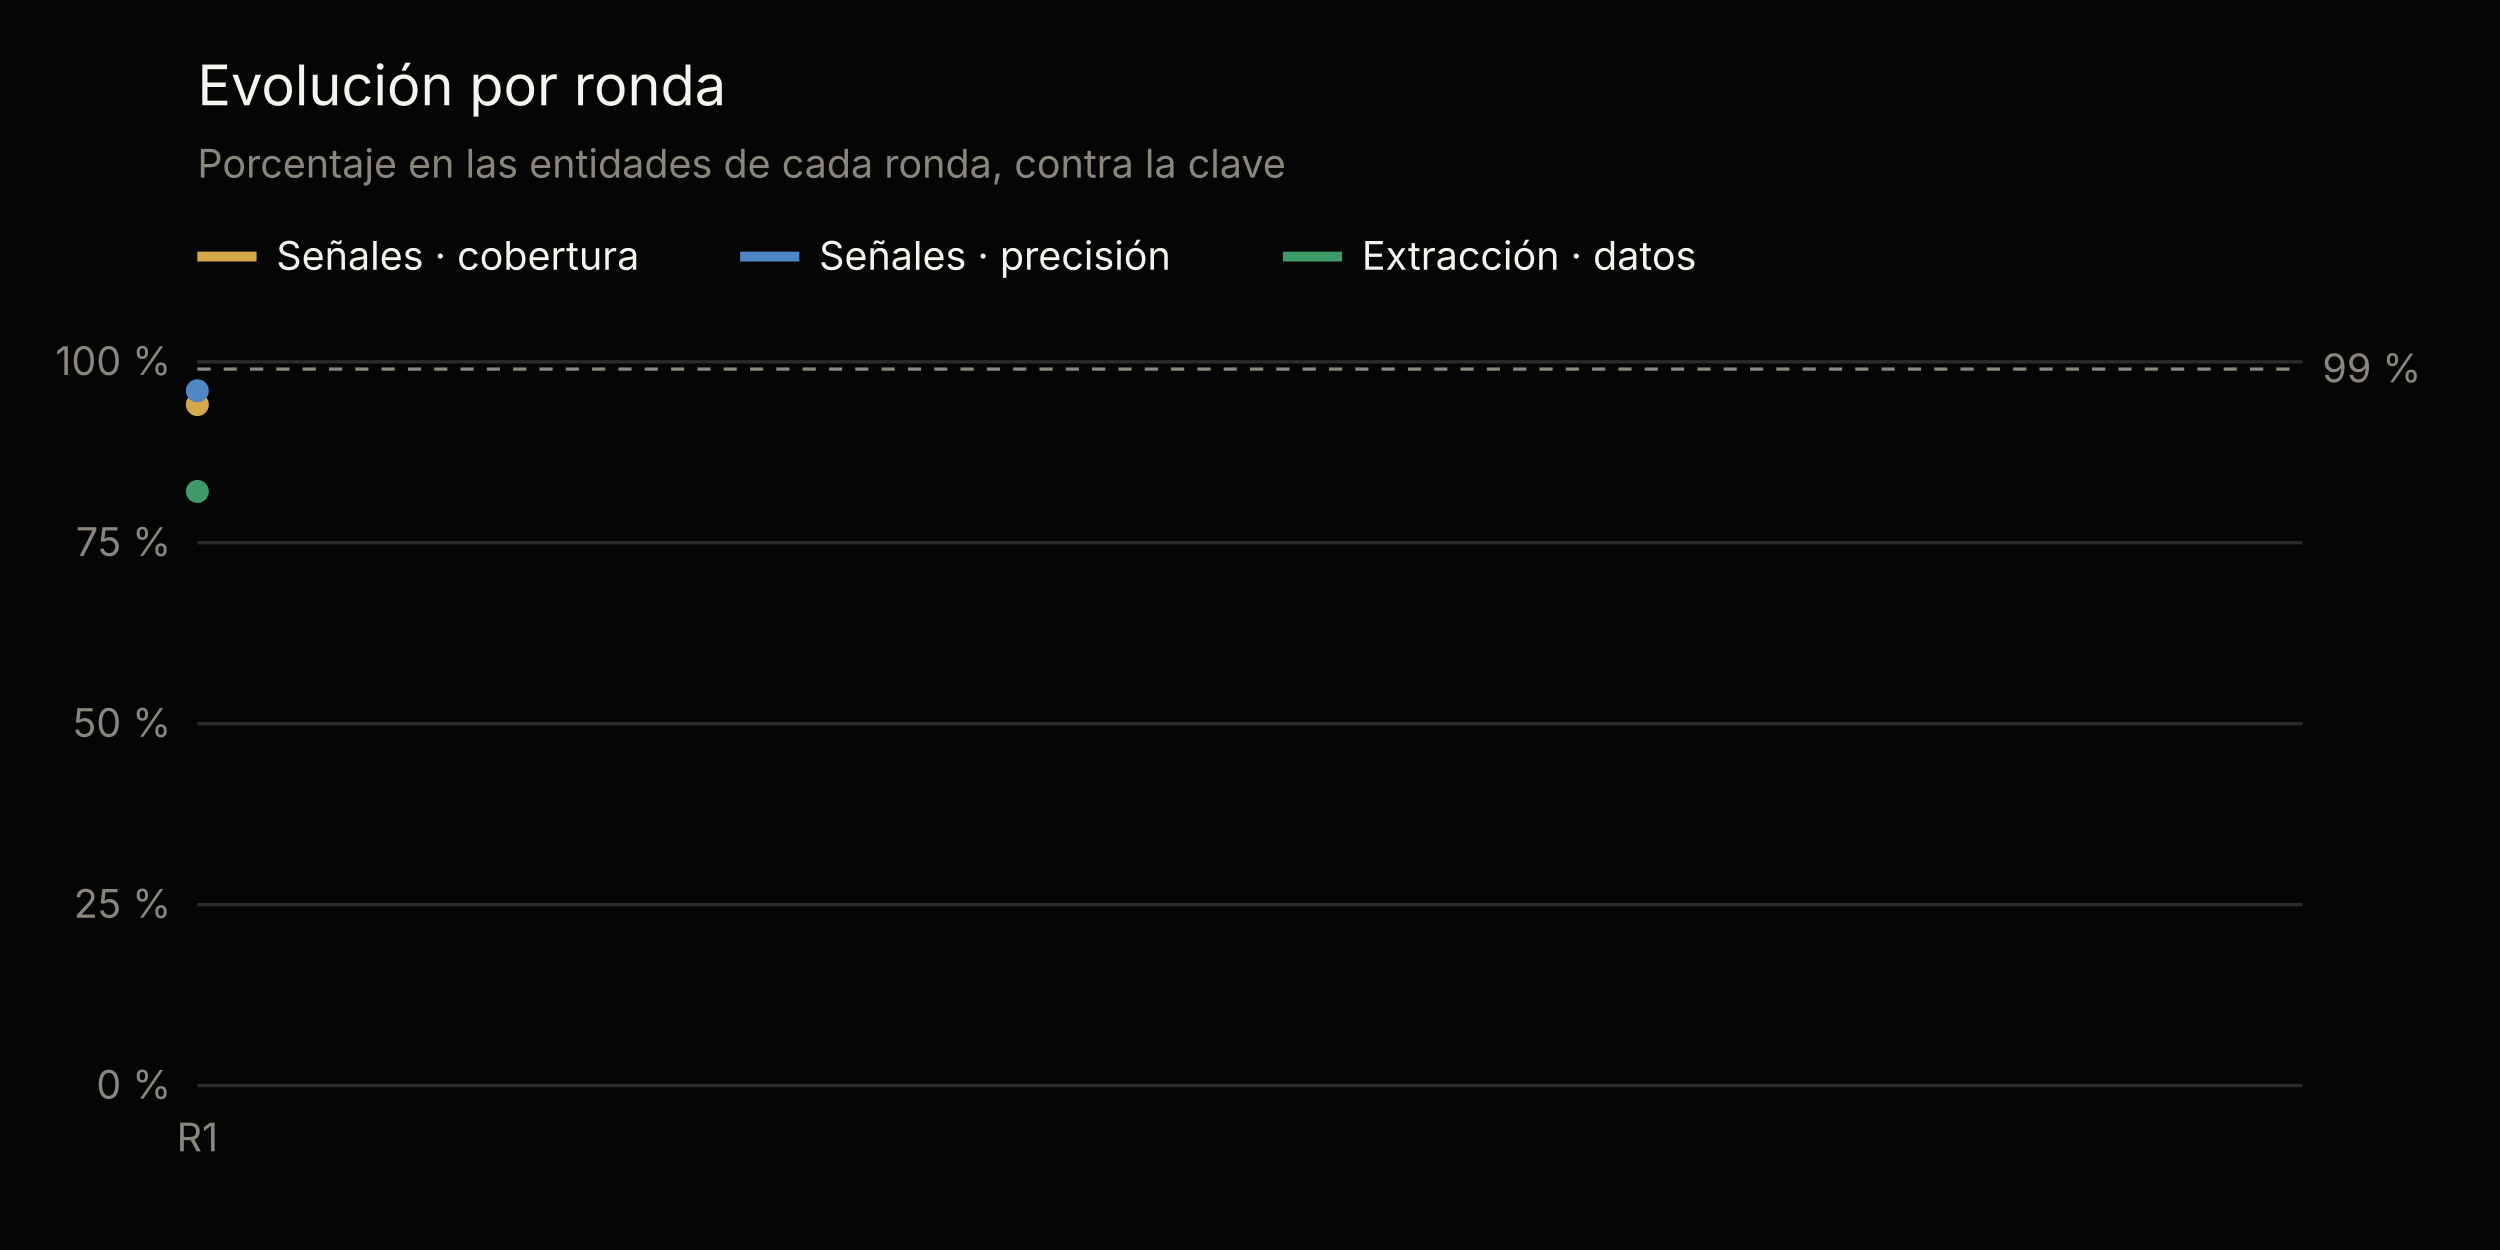
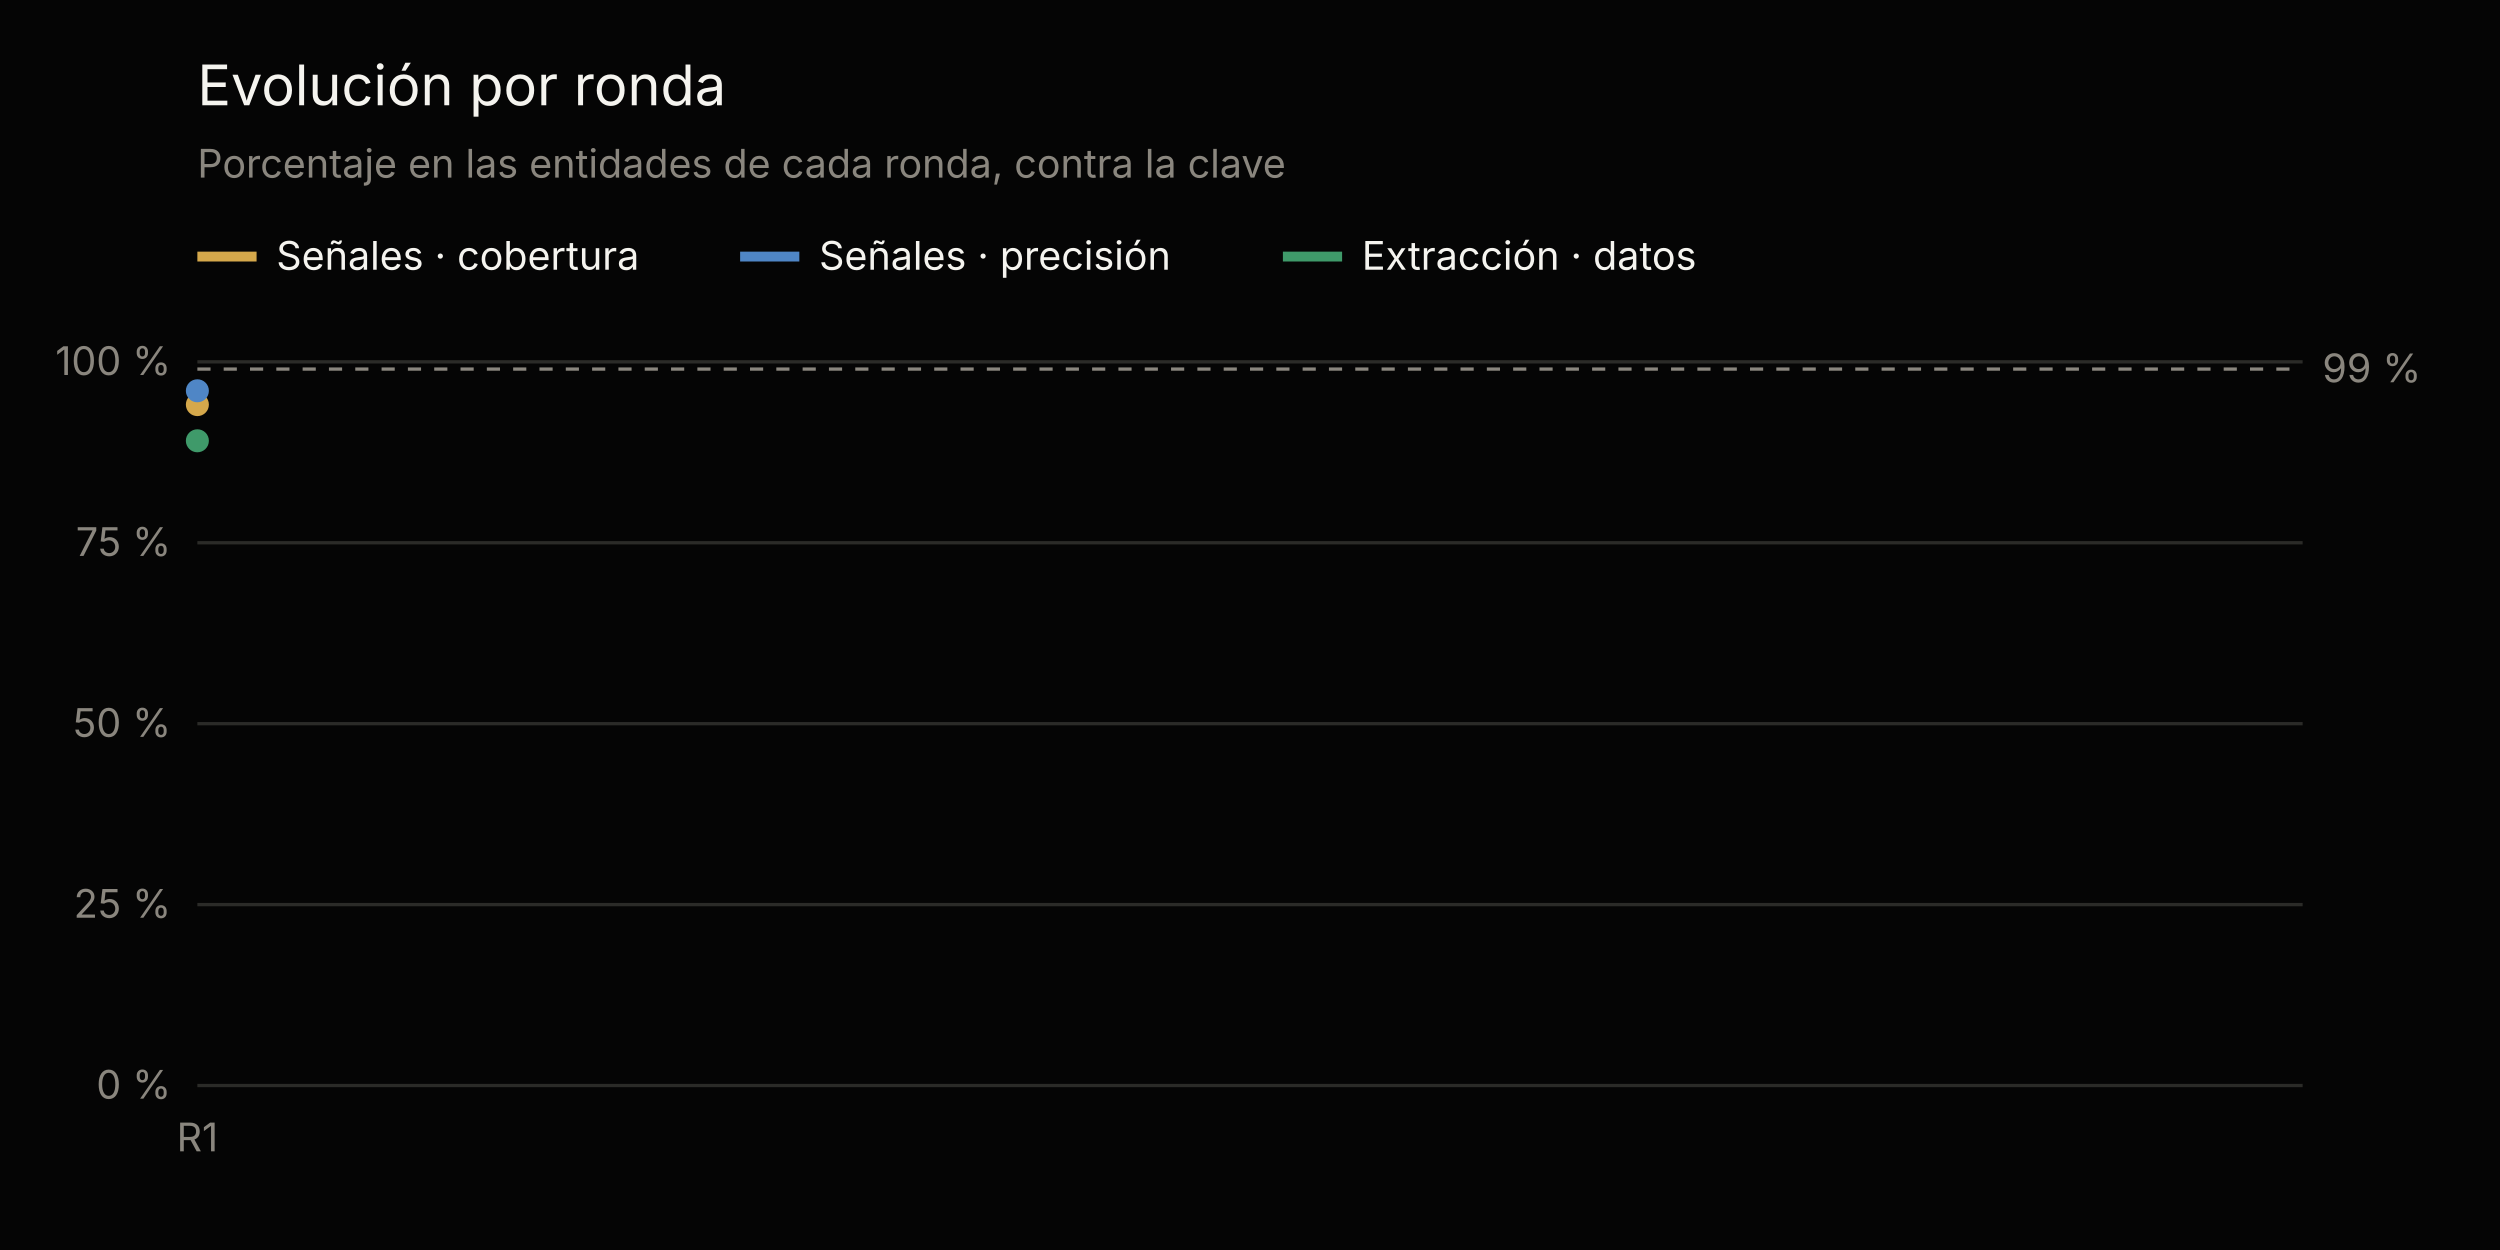
<svg xmlns="http://www.w3.org/2000/svg" viewBox="0 0 760 380" font-family="Inter, Arial, sans-serif" font-size="12">
  <rect width="760" height="380" fill="#050505" />
  <text x="60" y="32" font-size="17" fill="#f5f4ef">Evolución por ronda</text>
  <text x="60" y="54" fill="#8a867e">Porcentaje en las entidades de cada ronda, contra la clave</text>
  <line x1="60" x2="78" y1="78" y2="78" stroke="#d5a84b" stroke-width="3" />
  <text x="84" y="82" fill="#f5f4ef">Señales · cobertura</text>
  <line x1="225" x2="243" y1="78" y2="78" stroke="#4f86c6" stroke-width="3" />
  <text x="249" y="82" fill="#f5f4ef">Señales · precisión</text>
  <line x1="390" x2="408" y1="78" y2="78" stroke="#3f9a6a" stroke-width="3" />
  <text x="414" y="82" fill="#f5f4ef">Extracción · datos</text>
  <line x1="60" x2="700" y1="330.0" y2="330.0" stroke="#2b2b28" />
  <text x="52" y="334.0" text-anchor="end" fill="#8a867e">0 %</text>
  <line x1="60" x2="700" y1="275.0" y2="275.0" stroke="#2b2b28" />
  <text x="52" y="279.0" text-anchor="end" fill="#8a867e">25 %</text>
  <line x1="60" x2="700" y1="220.0" y2="220.0" stroke="#2b2b28" />
  <text x="52" y="224.0" text-anchor="end" fill="#8a867e">50 %</text>
  <line x1="60" x2="700" y1="165.0" y2="165.0" stroke="#2b2b28" />
  <text x="52" y="169.0" text-anchor="end" fill="#8a867e">75 %</text>
  <line x1="60" x2="700" y1="110.0" y2="110.0" stroke="#2b2b28" />
  <text x="52" y="114.0" text-anchor="end" fill="#8a867e">100 %</text>
  <line x1="60" x2="700" y1="112.2" y2="112.2" stroke="#8a867e" stroke-dasharray="4 4" />
  <text x="706" y="116.2" fill="#8a867e">99 %</text>
  <text x="60.0" y="350" text-anchor="middle" fill="#8a867e">R1</text>
  <path d="M60.0,123.0" fill="none" stroke="#d5a84b" stroke-width="2.5" />
  <circle cx="60.0" cy="123.0" r="3.5" fill="#d5a84b" />
  <path d="M60.0,118.8" fill="none" stroke="#4f86c6" stroke-width="2.5" />
  <circle cx="60.0" cy="118.8" r="3.5" fill="#4f86c6" />
-   <path d="M60.0,149.4" fill="none" stroke="#3f9a6a" stroke-width="2.5" />
-   <circle cx="60.0" cy="149.4" r="3.5" fill="#3f9a6a" />
+   <path d="M60.0,134.0" fill="none" stroke="#3f9a6a" stroke-width="2.5" />
+   <circle cx="60.0" cy="134.0" r="3.5" fill="#3f9a6a" />
</svg>
